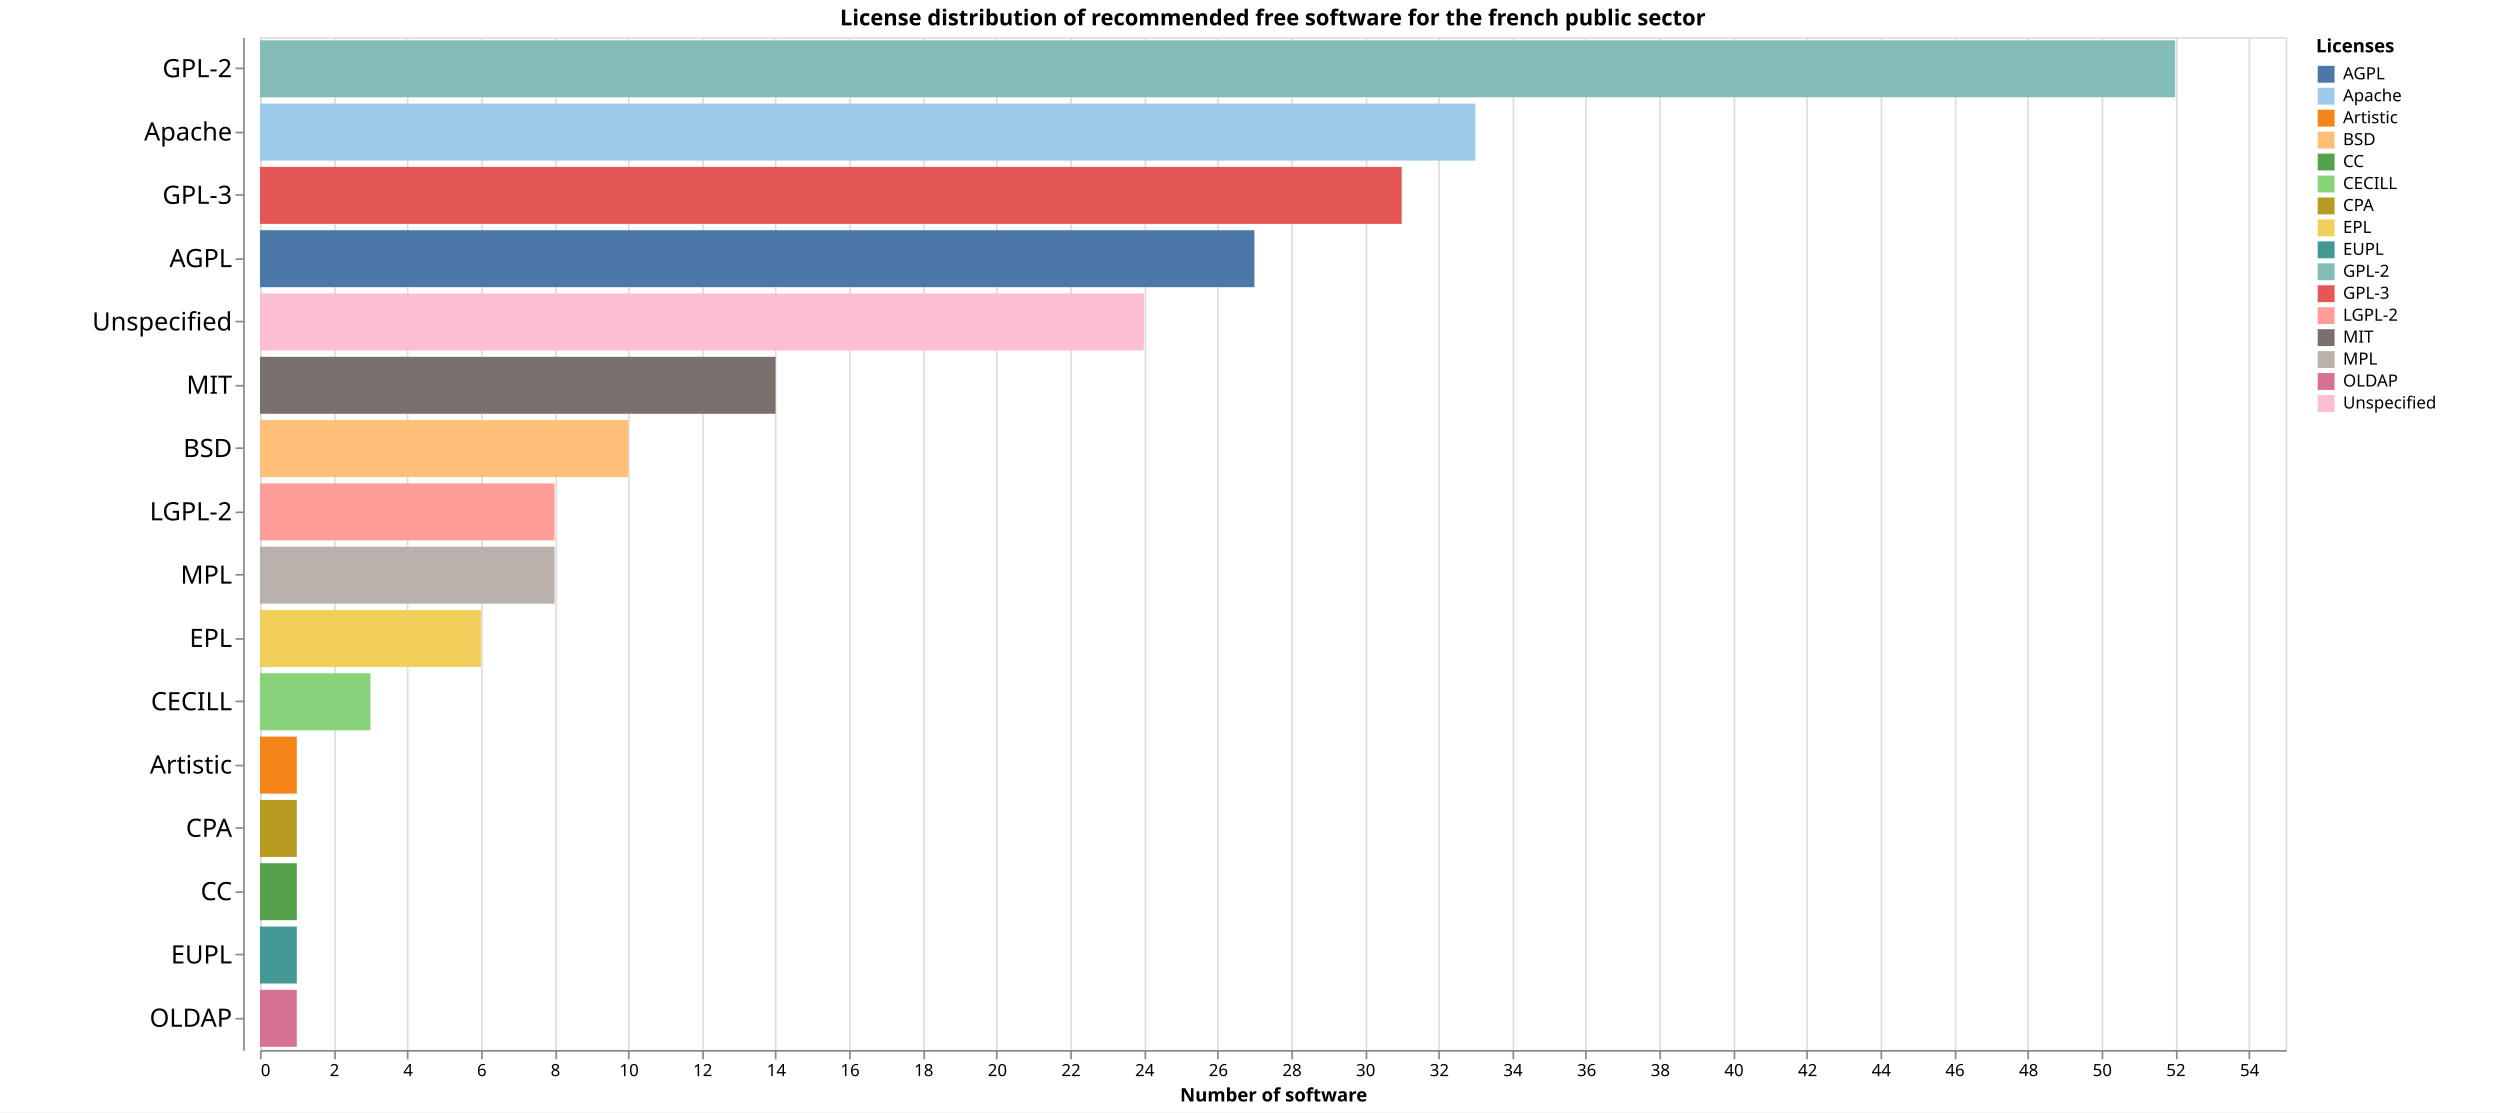
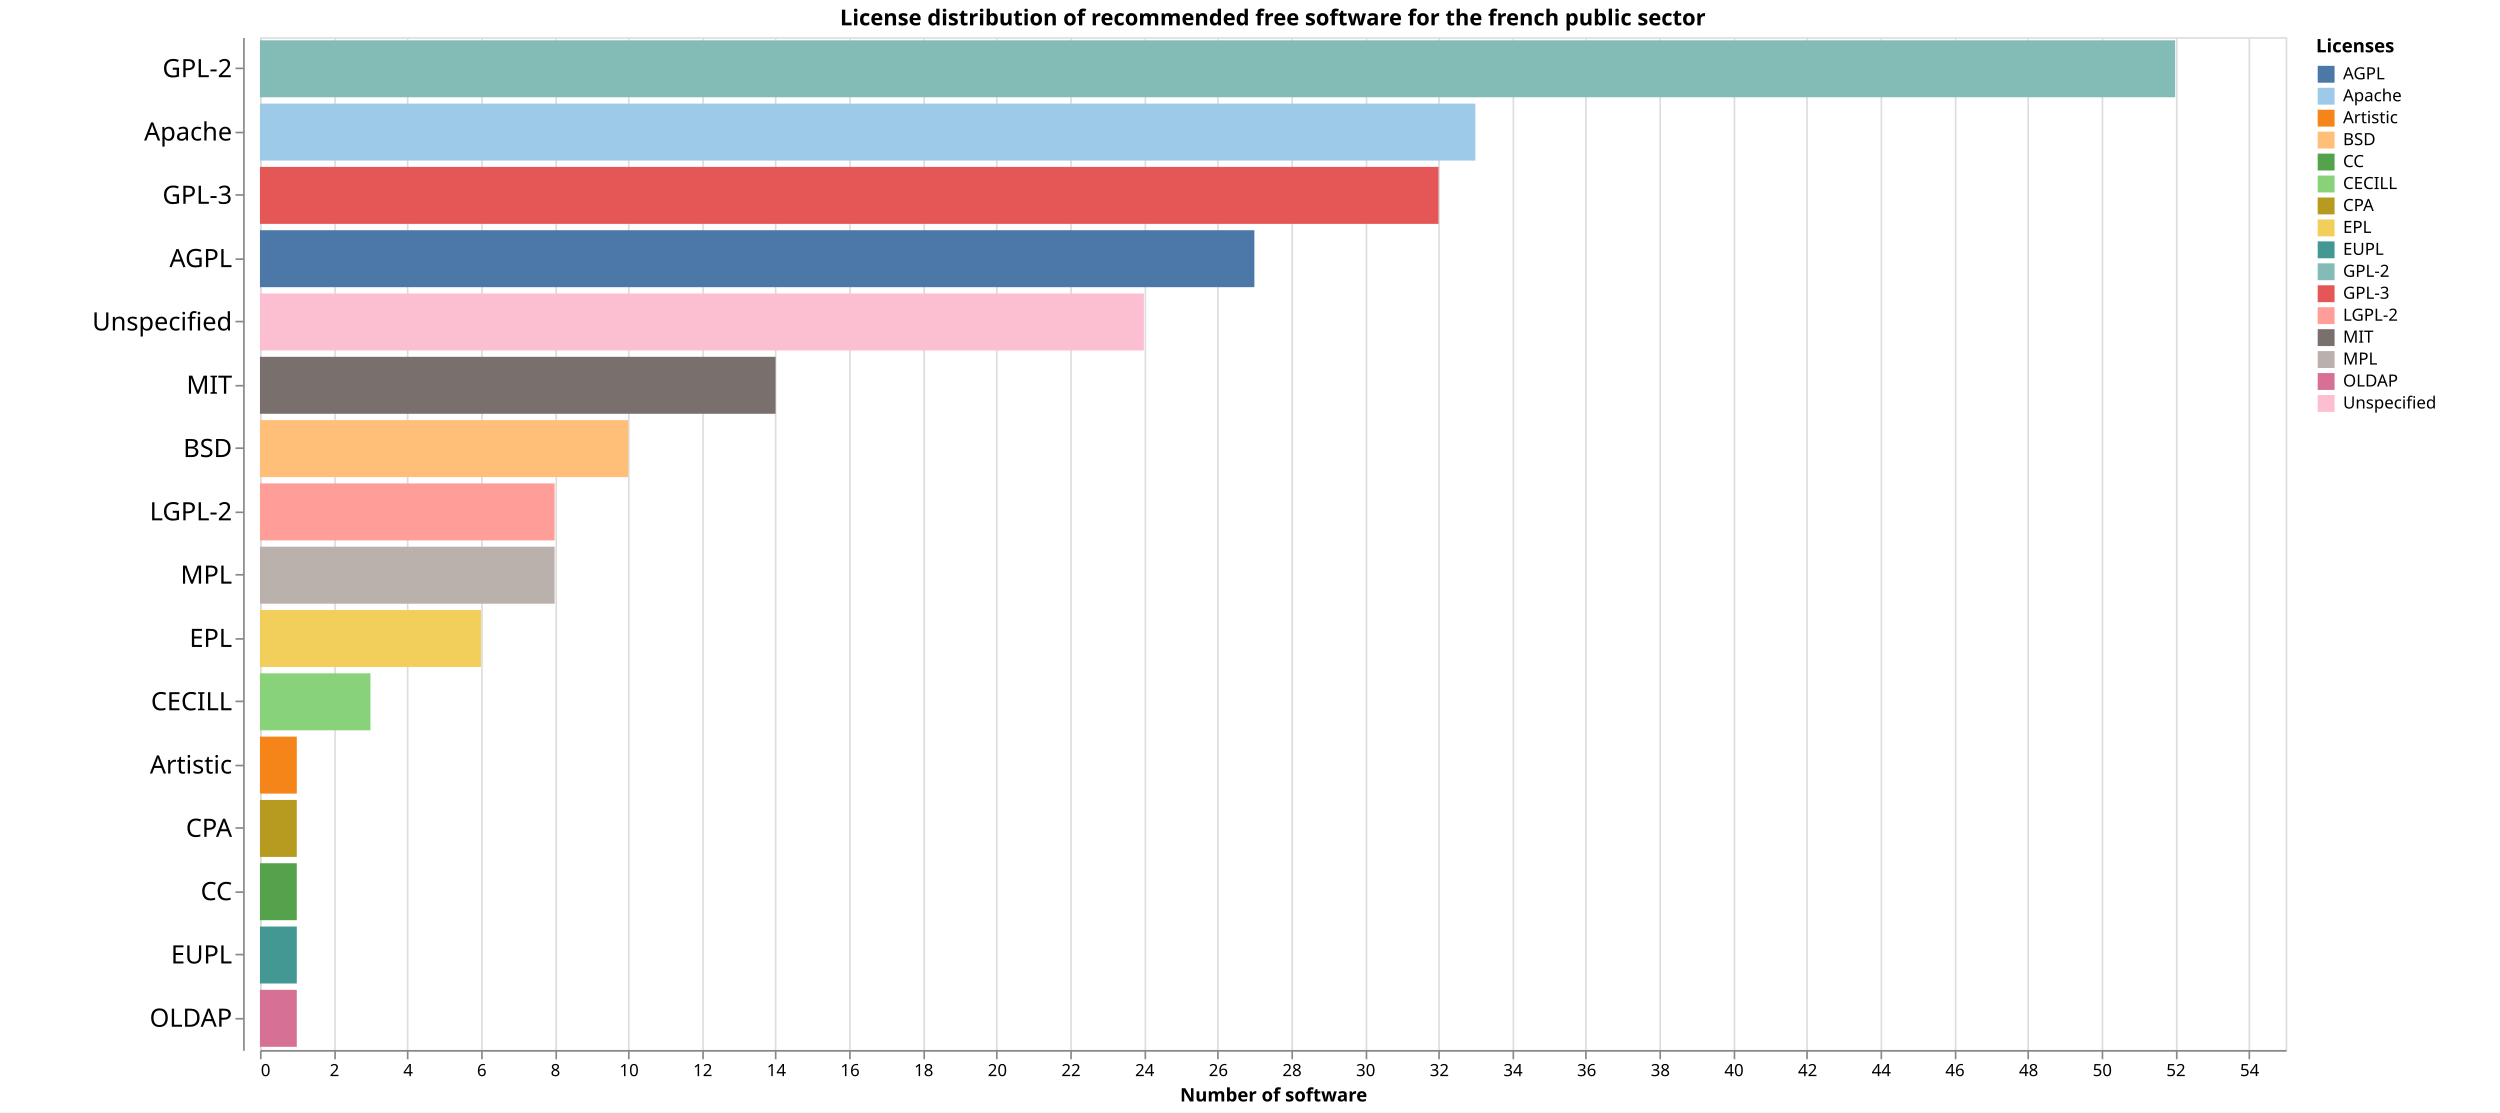
<svg xmlns="http://www.w3.org/2000/svg" version="1.1" class="marks" width="1481" height="659" viewBox="0 0 1481 659">
  <rect width="1481" height="659" fill="white" />
  <g fill="none" stroke-miterlimit="10" transform="translate(154,22)">
    <g class="mark-group role-frame root" role="graphics-object" aria-roledescription="group mark container">
      <g transform="translate(0,0)">
        <path class="background" aria-hidden="true" d="M0.5,0.5h1200v600h-1200Z" stroke="#ddd" />
        <g>
          <g class="mark-group role-axis" aria-hidden="true">
            <g transform="translate(0.5,600.5)">
              <path class="background" aria-hidden="true" d="M0,0h0v0h0Z" pointer-events="none" />
              <g>
                <g class="mark-rule role-axis-grid" pointer-events="none">
                  <line transform="translate(0,0)" x2="0" y2="-600" stroke="#ddd" stroke-width="1" opacity="1" />
                  <line transform="translate(44,0)" x2="0" y2="-600" stroke="#ddd" stroke-width="1" opacity="1" />
                  <line transform="translate(87,0)" x2="0" y2="-600" stroke="#ddd" stroke-width="1" opacity="1" />
                  <line transform="translate(131,0)" x2="0" y2="-600" stroke="#ddd" stroke-width="1" opacity="1" />
                  <line transform="translate(175,0)" x2="0" y2="-600" stroke="#ddd" stroke-width="1" opacity="1" />
                  <line transform="translate(218,0)" x2="0" y2="-600" stroke="#ddd" stroke-width="1" opacity="1" />
                  <line transform="translate(262,0)" x2="0" y2="-600" stroke="#ddd" stroke-width="1" opacity="1" />
                  <line transform="translate(305,0)" x2="0" y2="-600" stroke="#ddd" stroke-width="1" opacity="1" />
                  <line transform="translate(349,0)" x2="0" y2="-600" stroke="#ddd" stroke-width="1" opacity="1" />
                  <line transform="translate(393,0)" x2="0" y2="-600" stroke="#ddd" stroke-width="1" opacity="1" />
                  <line transform="translate(436,0)" x2="0" y2="-600" stroke="#ddd" stroke-width="1" opacity="1" />
                  <line transform="translate(480,0)" x2="0" y2="-600" stroke="#ddd" stroke-width="1" opacity="1" />
                  <line transform="translate(524,0)" x2="0" y2="-600" stroke="#ddd" stroke-width="1" opacity="1" />
                  <line transform="translate(567,0)" x2="0" y2="-600" stroke="#ddd" stroke-width="1" opacity="1" />
                  <line transform="translate(611,0)" x2="0" y2="-600" stroke="#ddd" stroke-width="1" opacity="1" />
                  <line transform="translate(655,0)" x2="0" y2="-600" stroke="#ddd" stroke-width="1" opacity="1" />
                  <line transform="translate(698,0)" x2="0" y2="-600" stroke="#ddd" stroke-width="1" opacity="1" />
                  <line transform="translate(742,0)" x2="0" y2="-600" stroke="#ddd" stroke-width="1" opacity="1" />
                  <line transform="translate(785,0)" x2="0" y2="-600" stroke="#ddd" stroke-width="1" opacity="1" />
                  <line transform="translate(829,0)" x2="0" y2="-600" stroke="#ddd" stroke-width="1" opacity="1" />
                  <line transform="translate(873,0)" x2="0" y2="-600" stroke="#ddd" stroke-width="1" opacity="1" />
                  <line transform="translate(916,0)" x2="0" y2="-600" stroke="#ddd" stroke-width="1" opacity="1" />
                  <line transform="translate(960,0)" x2="0" y2="-600" stroke="#ddd" stroke-width="1" opacity="1" />
                  <line transform="translate(1004,0)" x2="0" y2="-600" stroke="#ddd" stroke-width="1" opacity="1" />
                  <line transform="translate(1047,0)" x2="0" y2="-600" stroke="#ddd" stroke-width="1" opacity="1" />
                  <line transform="translate(1091,0)" x2="0" y2="-600" stroke="#ddd" stroke-width="1" opacity="1" />
                  <line transform="translate(1135,0)" x2="0" y2="-600" stroke="#ddd" stroke-width="1" opacity="1" />
                  <line transform="translate(1178,0)" x2="0" y2="-600" stroke="#ddd" stroke-width="1" opacity="1" />
                </g>
              </g>
              <path class="foreground" aria-hidden="true" d="" pointer-events="none" display="none" />
            </g>
          </g>
          <g class="mark-group role-axis" role="graphics-symbol" aria-roledescription="axis" aria-label="X-axis titled 'Number of software' for a linear scale with values from 0 to 55">
            <g transform="translate(0.5,600.5)">
              <path class="background" aria-hidden="true" d="M0,0h0v0h0Z" pointer-events="none" />
              <g>
                <g class="mark-rule role-axis-tick" pointer-events="none">
                  <line transform="translate(0,0)" x2="0" y2="5" stroke="#888" stroke-width="1" opacity="1" />
                  <line transform="translate(44,0)" x2="0" y2="5" stroke="#888" stroke-width="1" opacity="1" />
                  <line transform="translate(87,0)" x2="0" y2="5" stroke="#888" stroke-width="1" opacity="1" />
                  <line transform="translate(131,0)" x2="0" y2="5" stroke="#888" stroke-width="1" opacity="1" />
                  <line transform="translate(175,0)" x2="0" y2="5" stroke="#888" stroke-width="1" opacity="1" />
                  <line transform="translate(218,0)" x2="0" y2="5" stroke="#888" stroke-width="1" opacity="1" />
                  <line transform="translate(262,0)" x2="0" y2="5" stroke="#888" stroke-width="1" opacity="1" />
                  <line transform="translate(305,0)" x2="0" y2="5" stroke="#888" stroke-width="1" opacity="1" />
                  <line transform="translate(349,0)" x2="0" y2="5" stroke="#888" stroke-width="1" opacity="1" />
                  <line transform="translate(393,0)" x2="0" y2="5" stroke="#888" stroke-width="1" opacity="1" />
                  <line transform="translate(436,0)" x2="0" y2="5" stroke="#888" stroke-width="1" opacity="1" />
                  <line transform="translate(480,0)" x2="0" y2="5" stroke="#888" stroke-width="1" opacity="1" />
                  <line transform="translate(524,0)" x2="0" y2="5" stroke="#888" stroke-width="1" opacity="1" />
                  <line transform="translate(567,0)" x2="0" y2="5" stroke="#888" stroke-width="1" opacity="1" />
                  <line transform="translate(611,0)" x2="0" y2="5" stroke="#888" stroke-width="1" opacity="1" />
                  <line transform="translate(655,0)" x2="0" y2="5" stroke="#888" stroke-width="1" opacity="1" />
                  <line transform="translate(698,0)" x2="0" y2="5" stroke="#888" stroke-width="1" opacity="1" />
                  <line transform="translate(742,0)" x2="0" y2="5" stroke="#888" stroke-width="1" opacity="1" />
                  <line transform="translate(785,0)" x2="0" y2="5" stroke="#888" stroke-width="1" opacity="1" />
                  <line transform="translate(829,0)" x2="0" y2="5" stroke="#888" stroke-width="1" opacity="1" />
                  <line transform="translate(873,0)" x2="0" y2="5" stroke="#888" stroke-width="1" opacity="1" />
                  <line transform="translate(916,0)" x2="0" y2="5" stroke="#888" stroke-width="1" opacity="1" />
                  <line transform="translate(960,0)" x2="0" y2="5" stroke="#888" stroke-width="1" opacity="1" />
                  <line transform="translate(1004,0)" x2="0" y2="5" stroke="#888" stroke-width="1" opacity="1" />
                  <line transform="translate(1047,0)" x2="0" y2="5" stroke="#888" stroke-width="1" opacity="1" />
                  <line transform="translate(1091,0)" x2="0" y2="5" stroke="#888" stroke-width="1" opacity="1" />
                  <line transform="translate(1135,0)" x2="0" y2="5" stroke="#888" stroke-width="1" opacity="1" />
                  <line transform="translate(1178,0)" x2="0" y2="5" stroke="#888" stroke-width="1" opacity="1" />
                </g>
                <g class="mark-text role-axis-label" pointer-events="none">
                  <text text-anchor="start" transform="translate(0,15)" font-family="sans-serif" font-size="10px" fill="#000" opacity="1">0</text>
                  <text text-anchor="middle" transform="translate(43.63636,15)" font-family="sans-serif" font-size="10px" fill="#000" opacity="1">2</text>
                  <text text-anchor="middle" transform="translate(87.27273,15)" font-family="sans-serif" font-size="10px" fill="#000" opacity="1">4</text>
                  <text text-anchor="middle" transform="translate(130.9091,15)" font-family="sans-serif" font-size="10px" fill="#000" opacity="1">6</text>
                  <text text-anchor="middle" transform="translate(174.5455,15)" font-family="sans-serif" font-size="10px" fill="#000" opacity="1">8</text>
                  <text text-anchor="middle" transform="translate(218.1818,15)" font-family="sans-serif" font-size="10px" fill="#000" opacity="1">10</text>
                  <text text-anchor="middle" transform="translate(261.8182,15)" font-family="sans-serif" font-size="10px" fill="#000" opacity="1">12</text>
                  <text text-anchor="middle" transform="translate(305.4545,15)" font-family="sans-serif" font-size="10px" fill="#000" opacity="1">14</text>
                  <text text-anchor="middle" transform="translate(349.0909,15)" font-family="sans-serif" font-size="10px" fill="#000" opacity="1">16</text>
                  <text text-anchor="middle" transform="translate(392.7273,15)" font-family="sans-serif" font-size="10px" fill="#000" opacity="1">18</text>
                  <text text-anchor="middle" transform="translate(436.3636,15)" font-family="sans-serif" font-size="10px" fill="#000" opacity="1">20</text>
                  <text text-anchor="middle" transform="translate(480,15)" font-family="sans-serif" font-size="10px" fill="#000" opacity="1">22</text>
                  <text text-anchor="middle" transform="translate(523.6364,15)" font-family="sans-serif" font-size="10px" fill="#000" opacity="1">24</text>
                  <text text-anchor="middle" transform="translate(567.2727,15)" font-family="sans-serif" font-size="10px" fill="#000" opacity="1">26</text>
                  <text text-anchor="middle" transform="translate(610.9091,15)" font-family="sans-serif" font-size="10px" fill="#000" opacity="1">28</text>
                  <text text-anchor="middle" transform="translate(654.5455,15)" font-family="sans-serif" font-size="10px" fill="#000" opacity="1">30</text>
                  <text text-anchor="middle" transform="translate(698.1818,15)" font-family="sans-serif" font-size="10px" fill="#000" opacity="1">32</text>
                  <text text-anchor="middle" transform="translate(741.8182,15)" font-family="sans-serif" font-size="10px" fill="#000" opacity="1">34</text>
                  <text text-anchor="middle" transform="translate(785.4545,15)" font-family="sans-serif" font-size="10px" fill="#000" opacity="1">36</text>
                  <text text-anchor="middle" transform="translate(829.0909,15)" font-family="sans-serif" font-size="10px" fill="#000" opacity="1">38</text>
                  <text text-anchor="middle" transform="translate(872.7273,15)" font-family="sans-serif" font-size="10px" fill="#000" opacity="1">40</text>
                  <text text-anchor="middle" transform="translate(916.3636,15)" font-family="sans-serif" font-size="10px" fill="#000" opacity="1">42</text>
                  <text text-anchor="middle" transform="translate(960,15)" font-family="sans-serif" font-size="10px" fill="#000" opacity="1">44</text>
                  <text text-anchor="middle" transform="translate(1003.636,15)" font-family="sans-serif" font-size="10px" fill="#000" opacity="1">46</text>
                  <text text-anchor="middle" transform="translate(1047.273,15)" font-family="sans-serif" font-size="10px" fill="#000" opacity="1">48</text>
                  <text text-anchor="middle" transform="translate(1090.909,15)" font-family="sans-serif" font-size="10px" fill="#000" opacity="1">50</text>
                  <text text-anchor="middle" transform="translate(1134.545,15)" font-family="sans-serif" font-size="10px" fill="#000" opacity="1">52</text>
                  <text text-anchor="middle" transform="translate(1178.182,15)" font-family="sans-serif" font-size="10px" fill="#000" opacity="1">54</text>
                </g>
                <g class="mark-rule role-axis-domain" pointer-events="none">
                  <line transform="translate(0,0)" x2="1200" y2="0" stroke="#888" stroke-width="1" opacity="1" />
                </g>
                <g class="mark-text role-axis-title" pointer-events="none">
                  <text text-anchor="middle" transform="translate(600,30)" font-family="sans-serif" font-size="11px" font-weight="bold" fill="#000" opacity="1">Number of software</text>
                </g>
              </g>
              <path class="foreground" aria-hidden="true" d="" pointer-events="none" display="none" />
            </g>
          </g>
          <g class="mark-group role-axis" role="graphics-symbol" aria-roledescription="axis" aria-label="Y-axis for a discrete scale with 16 values: GPL-2, Apache, GPL-3, AGPL, Unspecified, ending with OLDAP">
            <g transform="translate(-9.5,0.5)">
              <path class="background" aria-hidden="true" d="M0,0h0v0h0Z" pointer-events="none" />
              <g>
                <g class="mark-rule role-axis-tick" pointer-events="none">
                  <line transform="translate(0,18)" x2="-5" y2="0" stroke="#888" stroke-width="1" opacity="1" />
                  <line transform="translate(0,56)" x2="-5" y2="0" stroke="#888" stroke-width="1" opacity="1" />
                  <line transform="translate(0,93)" x2="-5" y2="0" stroke="#888" stroke-width="1" opacity="1" />
                  <line transform="translate(0,131)" x2="-5" y2="0" stroke="#888" stroke-width="1" opacity="1" />
                  <line transform="translate(0,168)" x2="-5" y2="0" stroke="#888" stroke-width="1" opacity="1" />
                  <line transform="translate(0,206)" x2="-5" y2="0" stroke="#888" stroke-width="1" opacity="1" />
                  <line transform="translate(0,243)" x2="-5" y2="0" stroke="#888" stroke-width="1" opacity="1" />
                  <line transform="translate(0,281)" x2="-5" y2="0" stroke="#888" stroke-width="1" opacity="1" />
                  <line transform="translate(0,318)" x2="-5" y2="0" stroke="#888" stroke-width="1" opacity="1" />
                  <line transform="translate(0,356)" x2="-5" y2="0" stroke="#888" stroke-width="1" opacity="1" />
                  <line transform="translate(0,393)" x2="-5" y2="0" stroke="#888" stroke-width="1" opacity="1" />
                  <line transform="translate(0,431)" x2="-5" y2="0" stroke="#888" stroke-width="1" opacity="1" />
                  <line transform="translate(0,468)" x2="-5" y2="0" stroke="#888" stroke-width="1" opacity="1" />
                  <line transform="translate(0,506)" x2="-5" y2="0" stroke="#888" stroke-width="1" opacity="1" />
                  <line transform="translate(0,543)" x2="-5" y2="0" stroke="#888" stroke-width="1" opacity="1" />
                  <line transform="translate(0,581)" x2="-5" y2="0" stroke="#888" stroke-width="1" opacity="1" />
                </g>
                <g class="mark-text role-axis-label" pointer-events="none">
                  <text text-anchor="end" transform="translate(-7,23.25)" font-family="sans-serif" font-size="15px" fill="#000" opacity="1">GPL-2</text>
                  <text text-anchor="end" transform="translate(-7,60.75)" font-family="sans-serif" font-size="15px" fill="#000" opacity="1">Apache</text>
                  <text text-anchor="end" transform="translate(-7,98.25)" font-family="sans-serif" font-size="15px" fill="#000" opacity="1">GPL-3</text>
                  <text text-anchor="end" transform="translate(-7,135.75)" font-family="sans-serif" font-size="15px" fill="#000" opacity="1">AGPL</text>
                  <text text-anchor="end" transform="translate(-7,173.25)" font-family="sans-serif" font-size="15px" fill="#000" opacity="1">Unspecified</text>
                  <text text-anchor="end" transform="translate(-7,210.75)" font-family="sans-serif" font-size="15px" fill="#000" opacity="1">MIT</text>
                  <text text-anchor="end" transform="translate(-7,248.25)" font-family="sans-serif" font-size="15px" fill="#000" opacity="1">BSD</text>
                  <text text-anchor="end" transform="translate(-7,285.75)" font-family="sans-serif" font-size="15px" fill="#000" opacity="1">LGPL-2</text>
                  <text text-anchor="end" transform="translate(-7,323.25)" font-family="sans-serif" font-size="15px" fill="#000" opacity="1">MPL</text>
                  <text text-anchor="end" transform="translate(-7,360.75)" font-family="sans-serif" font-size="15px" fill="#000" opacity="1">EPL</text>
                  <text text-anchor="end" transform="translate(-7,398.25)" font-family="sans-serif" font-size="15px" fill="#000" opacity="1">CECILL</text>
                  <text text-anchor="end" transform="translate(-7,435.75)" font-family="sans-serif" font-size="15px" fill="#000" opacity="1">Artistic</text>
                  <text text-anchor="end" transform="translate(-7,473.25)" font-family="sans-serif" font-size="15px" fill="#000" opacity="1">CPA</text>
                  <text text-anchor="end" transform="translate(-7,510.75)" font-family="sans-serif" font-size="15px" fill="#000" opacity="1">CC</text>
                  <text text-anchor="end" transform="translate(-7,548.25)" font-family="sans-serif" font-size="15px" fill="#000" opacity="1">EUPL</text>
                  <text text-anchor="end" transform="translate(-7,585.75)" font-family="sans-serif" font-size="15px" fill="#000" opacity="1">OLDAP</text>
                </g>
                <g class="mark-rule role-axis-domain" pointer-events="none">
                  <line transform="translate(0,0)" x2="0" y2="600" stroke="#888" stroke-width="1" opacity="1" />
                </g>
              </g>
              <path class="foreground" aria-hidden="true" d="" pointer-events="none" display="none" />
            </g>
          </g>
          <g class="mark-rect role-mark marks" role="graphics-object" aria-roledescription="rect mark container">
-             <path aria-label="Number: 31; License: GPL-3" role="graphics-symbol" aria-roledescription="bar" d="M0,76.875h676.364v33.75h-676.364Z" fill="#e45756" />
+             <path aria-label="Number: 32; License: GPL-3" role="graphics-symbol" aria-roledescription="bar" d="M0,76.875h698.182v33.75h-698.182Z" fill="#e45756" />
            <path aria-label="Number: 8; License: LGPL-2" role="graphics-symbol" aria-roledescription="bar" d="M0,264.375h174.545v33.75h-174.545Z" fill="#ff9d98" />
            <path aria-label="Number: 6; License: EPL" role="graphics-symbol" aria-roledescription="bar" d="M0,339.375h130.909v33.75h-130.909Z" fill="#f2cf5b" />
            <path aria-label="Number: 1; License: Artistic" role="graphics-symbol" aria-roledescription="bar" d="M0,414.375h21.818v33.75h-21.818Z" fill="#f58518" />
            <path aria-label="Number: 27; License: AGPL" role="graphics-symbol" aria-roledescription="bar" d="M0,114.375h589.091v33.75h-589.091Z" fill="#4c78a8" />
            <path aria-label="Number: 1; License: CPA" role="graphics-symbol" aria-roledescription="bar" d="M0,451.875h21.818v33.75h-21.818Z" fill="#b79a20" />
            <path aria-label="Number: 3; License: CECILL" role="graphics-symbol" aria-roledescription="bar" d="M0,376.875h65.455v33.75h-65.455Z" fill="#88d27a" />
            <path aria-label="Number: 1; License: CC" role="graphics-symbol" aria-roledescription="bar" d="M0,489.375h21.818v33.75h-21.818Z" fill="#54a24b" />
            <path aria-label="Number: 24; License: Unspecified" role="graphics-symbol" aria-roledescription="bar" d="M0,151.875h523.636v33.75h-523.636Z" fill="#fcbfd2" />
            <path aria-label="Number: 33; License: Apache" role="graphics-symbol" aria-roledescription="bar" d="M0,39.375h720v33.75h-720Z" fill="#9ecae9" />
            <path aria-label="Number: 1; License: EUPL" role="graphics-symbol" aria-roledescription="bar" d="M0,526.875h21.818v33.75h-21.818Z" fill="#439894" />
            <path aria-label="Number: 10; License: BSD" role="graphics-symbol" aria-roledescription="bar" d="M0,226.875h218.182v33.75h-218.182Z" fill="#ffbf79" />
            <path aria-label="Number: 14; License: MIT" role="graphics-symbol" aria-roledescription="bar" d="M0,189.375h305.455v33.75h-305.455Z" fill="#79706e" />
            <path aria-label="Number: 52; License: GPL-2" role="graphics-symbol" aria-roledescription="bar" d="M0,1.875h1134.545v33.75h-1134.545Z" fill="#83bcb6" />
            <path aria-label="Number: 8; License: MPL" role="graphics-symbol" aria-roledescription="bar" d="M0,301.875h174.545v33.75h-174.545Z" fill="#bab0ac" />
            <path aria-label="Number: 1; License: OLDAP" role="graphics-symbol" aria-roledescription="bar" d="M0,564.375h21.818v33.75h-21.818Z" fill="#d67195" />
          </g>
          <g class="mark-group role-legend" role="graphics-symbol" aria-roledescription="legend" aria-label="Symbol legend titled 'Licenses' for fill color with 16 values: AGPL, Apache, Artistic, BSD, CC, ending with Unspecified">
            <g transform="translate(1218,0)">
              <path class="background" aria-hidden="true" d="M0,0h104v222h-104Z" pointer-events="none" />
              <g>
                <g class="mark-group role-legend-entry">
                  <g transform="translate(0,16)">
                    <path class="background" aria-hidden="true" d="M0,0h0v0h0Z" pointer-events="none" />
                    <g>
                      <g class="mark-group role-scope" role="graphics-object" aria-roledescription="group mark container">
                        <g transform="translate(0,0)">
                          <path class="background" aria-hidden="true" d="M0,0h104v11h-104Z" pointer-events="none" opacity="1" />
                          <g>
                            <g class="mark-symbol role-legend-symbol" pointer-events="none">
                              <path transform="translate(6,6)" d="M-5,-5h10v10h-10Z" fill="#4c78a8" stroke-width="1.5" opacity="1" />
                            </g>
                            <g class="mark-text role-legend-label" pointer-events="none">
                              <text text-anchor="start" transform="translate(16,9)" font-family="sans-serif" font-size="10px" fill="#000" opacity="1">AGPL</text>
                            </g>
                          </g>
                          <path class="foreground" aria-hidden="true" d="" pointer-events="none" display="none" />
                        </g>
                        <g transform="translate(0,13)">
                          <path class="background" aria-hidden="true" d="M0,0h104v11h-104Z" pointer-events="none" opacity="1" />
                          <g>
                            <g class="mark-symbol role-legend-symbol" pointer-events="none">
                              <path transform="translate(6,6)" d="M-5,-5h10v10h-10Z" fill="#9ecae9" stroke-width="1.5" opacity="1" />
                            </g>
                            <g class="mark-text role-legend-label" pointer-events="none">
                              <text text-anchor="start" transform="translate(16,9)" font-family="sans-serif" font-size="10px" fill="#000" opacity="1">Apache</text>
                            </g>
                          </g>
                          <path class="foreground" aria-hidden="true" d="" pointer-events="none" display="none" />
                        </g>
                        <g transform="translate(0,26)">
                          <path class="background" aria-hidden="true" d="M0,0h104v11h-104Z" pointer-events="none" opacity="1" />
                          <g>
                            <g class="mark-symbol role-legend-symbol" pointer-events="none">
                              <path transform="translate(6,6)" d="M-5,-5h10v10h-10Z" fill="#f58518" stroke-width="1.5" opacity="1" />
                            </g>
                            <g class="mark-text role-legend-label" pointer-events="none">
                              <text text-anchor="start" transform="translate(16,9)" font-family="sans-serif" font-size="10px" fill="#000" opacity="1">Artistic</text>
                            </g>
                          </g>
                          <path class="foreground" aria-hidden="true" d="" pointer-events="none" display="none" />
                        </g>
                        <g transform="translate(0,39)">
                          <path class="background" aria-hidden="true" d="M0,0h104v11h-104Z" pointer-events="none" opacity="1" />
                          <g>
                            <g class="mark-symbol role-legend-symbol" pointer-events="none">
                              <path transform="translate(6,6)" d="M-5,-5h10v10h-10Z" fill="#ffbf79" stroke-width="1.5" opacity="1" />
                            </g>
                            <g class="mark-text role-legend-label" pointer-events="none">
                              <text text-anchor="start" transform="translate(16,9)" font-family="sans-serif" font-size="10px" fill="#000" opacity="1">BSD</text>
                            </g>
                          </g>
                          <path class="foreground" aria-hidden="true" d="" pointer-events="none" display="none" />
                        </g>
                        <g transform="translate(0,52)">
                          <path class="background" aria-hidden="true" d="M0,0h104v11h-104Z" pointer-events="none" opacity="1" />
                          <g>
                            <g class="mark-symbol role-legend-symbol" pointer-events="none">
                              <path transform="translate(6,6)" d="M-5,-5h10v10h-10Z" fill="#54a24b" stroke-width="1.5" opacity="1" />
                            </g>
                            <g class="mark-text role-legend-label" pointer-events="none">
                              <text text-anchor="start" transform="translate(16,9)" font-family="sans-serif" font-size="10px" fill="#000" opacity="1">CC</text>
                            </g>
                          </g>
                          <path class="foreground" aria-hidden="true" d="" pointer-events="none" display="none" />
                        </g>
                        <g transform="translate(0,65)">
                          <path class="background" aria-hidden="true" d="M0,0h104v11h-104Z" pointer-events="none" opacity="1" />
                          <g>
                            <g class="mark-symbol role-legend-symbol" pointer-events="none">
                              <path transform="translate(6,6)" d="M-5,-5h10v10h-10Z" fill="#88d27a" stroke-width="1.5" opacity="1" />
                            </g>
                            <g class="mark-text role-legend-label" pointer-events="none">
                              <text text-anchor="start" transform="translate(16,9)" font-family="sans-serif" font-size="10px" fill="#000" opacity="1">CECILL</text>
                            </g>
                          </g>
                          <path class="foreground" aria-hidden="true" d="" pointer-events="none" display="none" />
                        </g>
                        <g transform="translate(0,78)">
                          <path class="background" aria-hidden="true" d="M0,0h104v11h-104Z" pointer-events="none" opacity="1" />
                          <g>
                            <g class="mark-symbol role-legend-symbol" pointer-events="none">
                              <path transform="translate(6,6)" d="M-5,-5h10v10h-10Z" fill="#b79a20" stroke-width="1.5" opacity="1" />
                            </g>
                            <g class="mark-text role-legend-label" pointer-events="none">
                              <text text-anchor="start" transform="translate(16,9)" font-family="sans-serif" font-size="10px" fill="#000" opacity="1">CPA</text>
                            </g>
                          </g>
                          <path class="foreground" aria-hidden="true" d="" pointer-events="none" display="none" />
                        </g>
                        <g transform="translate(0,91)">
                          <path class="background" aria-hidden="true" d="M0,0h104v11h-104Z" pointer-events="none" opacity="1" />
                          <g>
                            <g class="mark-symbol role-legend-symbol" pointer-events="none">
                              <path transform="translate(6,6)" d="M-5,-5h10v10h-10Z" fill="#f2cf5b" stroke-width="1.5" opacity="1" />
                            </g>
                            <g class="mark-text role-legend-label" pointer-events="none">
                              <text text-anchor="start" transform="translate(16,9)" font-family="sans-serif" font-size="10px" fill="#000" opacity="1">EPL</text>
                            </g>
                          </g>
                          <path class="foreground" aria-hidden="true" d="" pointer-events="none" display="none" />
                        </g>
                        <g transform="translate(0,104)">
                          <path class="background" aria-hidden="true" d="M0,0h104v11h-104Z" pointer-events="none" opacity="1" />
                          <g>
                            <g class="mark-symbol role-legend-symbol" pointer-events="none">
                              <path transform="translate(6,6)" d="M-5,-5h10v10h-10Z" fill="#439894" stroke-width="1.5" opacity="1" />
                            </g>
                            <g class="mark-text role-legend-label" pointer-events="none">
                              <text text-anchor="start" transform="translate(16,9)" font-family="sans-serif" font-size="10px" fill="#000" opacity="1">EUPL</text>
                            </g>
                          </g>
                          <path class="foreground" aria-hidden="true" d="" pointer-events="none" display="none" />
                        </g>
                        <g transform="translate(0,117)">
                          <path class="background" aria-hidden="true" d="M0,0h104v11h-104Z" pointer-events="none" opacity="1" />
                          <g>
                            <g class="mark-symbol role-legend-symbol" pointer-events="none">
                              <path transform="translate(6,6)" d="M-5,-5h10v10h-10Z" fill="#83bcb6" stroke-width="1.5" opacity="1" />
                            </g>
                            <g class="mark-text role-legend-label" pointer-events="none">
                              <text text-anchor="start" transform="translate(16,9)" font-family="sans-serif" font-size="10px" fill="#000" opacity="1">GPL-2</text>
                            </g>
                          </g>
                          <path class="foreground" aria-hidden="true" d="" pointer-events="none" display="none" />
                        </g>
                        <g transform="translate(0,130)">
                          <path class="background" aria-hidden="true" d="M0,0h104v11h-104Z" pointer-events="none" opacity="1" />
                          <g>
                            <g class="mark-symbol role-legend-symbol" pointer-events="none">
                              <path transform="translate(6,6)" d="M-5,-5h10v10h-10Z" fill="#e45756" stroke-width="1.5" opacity="1" />
                            </g>
                            <g class="mark-text role-legend-label" pointer-events="none">
                              <text text-anchor="start" transform="translate(16,9)" font-family="sans-serif" font-size="10px" fill="#000" opacity="1">GPL-3</text>
                            </g>
                          </g>
                          <path class="foreground" aria-hidden="true" d="" pointer-events="none" display="none" />
                        </g>
                        <g transform="translate(0,143)">
                          <path class="background" aria-hidden="true" d="M0,0h104v11h-104Z" pointer-events="none" opacity="1" />
                          <g>
                            <g class="mark-symbol role-legend-symbol" pointer-events="none">
                              <path transform="translate(6,6)" d="M-5,-5h10v10h-10Z" fill="#ff9d98" stroke-width="1.5" opacity="1" />
                            </g>
                            <g class="mark-text role-legend-label" pointer-events="none">
                              <text text-anchor="start" transform="translate(16,9)" font-family="sans-serif" font-size="10px" fill="#000" opacity="1">LGPL-2</text>
                            </g>
                          </g>
                          <path class="foreground" aria-hidden="true" d="" pointer-events="none" display="none" />
                        </g>
                        <g transform="translate(0,156)">
                          <path class="background" aria-hidden="true" d="M0,0h104v11h-104Z" pointer-events="none" opacity="1" />
                          <g>
                            <g class="mark-symbol role-legend-symbol" pointer-events="none">
                              <path transform="translate(6,6)" d="M-5,-5h10v10h-10Z" fill="#79706e" stroke-width="1.5" opacity="1" />
                            </g>
                            <g class="mark-text role-legend-label" pointer-events="none">
                              <text text-anchor="start" transform="translate(16,9)" font-family="sans-serif" font-size="10px" fill="#000" opacity="1">MIT</text>
                            </g>
                          </g>
                          <path class="foreground" aria-hidden="true" d="" pointer-events="none" display="none" />
                        </g>
                        <g transform="translate(0,169)">
                          <path class="background" aria-hidden="true" d="M0,0h104v11h-104Z" pointer-events="none" opacity="1" />
                          <g>
                            <g class="mark-symbol role-legend-symbol" pointer-events="none">
                              <path transform="translate(6,6)" d="M-5,-5h10v10h-10Z" fill="#bab0ac" stroke-width="1.5" opacity="1" />
                            </g>
                            <g class="mark-text role-legend-label" pointer-events="none">
                              <text text-anchor="start" transform="translate(16,9)" font-family="sans-serif" font-size="10px" fill="#000" opacity="1">MPL</text>
                            </g>
                          </g>
                          <path class="foreground" aria-hidden="true" d="" pointer-events="none" display="none" />
                        </g>
                        <g transform="translate(0,182)">
                          <path class="background" aria-hidden="true" d="M0,0h104v11h-104Z" pointer-events="none" opacity="1" />
                          <g>
                            <g class="mark-symbol role-legend-symbol" pointer-events="none">
                              <path transform="translate(6,6)" d="M-5,-5h10v10h-10Z" fill="#d67195" stroke-width="1.5" opacity="1" />
                            </g>
                            <g class="mark-text role-legend-label" pointer-events="none">
                              <text text-anchor="start" transform="translate(16,9)" font-family="sans-serif" font-size="10px" fill="#000" opacity="1">OLDAP</text>
                            </g>
                          </g>
                          <path class="foreground" aria-hidden="true" d="" pointer-events="none" display="none" />
                        </g>
                        <g transform="translate(0,195)">
                          <path class="background" aria-hidden="true" d="M0,0h104v11h-104Z" pointer-events="none" opacity="1" />
                          <g>
                            <g class="mark-symbol role-legend-symbol" pointer-events="none">
                              <path transform="translate(6,6)" d="M-5,-5h10v10h-10Z" fill="#fcbfd2" stroke-width="1.5" opacity="1" />
                            </g>
                            <g class="mark-text role-legend-label" pointer-events="none">
                              <text text-anchor="start" transform="translate(16,9)" font-family="sans-serif" font-size="10px" fill="#000" opacity="1">Unspecified</text>
                            </g>
                          </g>
                          <path class="foreground" aria-hidden="true" d="" pointer-events="none" display="none" />
                        </g>
                      </g>
                    </g>
                    <path class="foreground" aria-hidden="true" d="" pointer-events="none" display="none" />
                  </g>
                </g>
                <g class="mark-text role-legend-title" pointer-events="none">
                  <text text-anchor="start" transform="translate(0,9)" font-family="sans-serif" font-size="11px" font-weight="bold" fill="#000" opacity="1">Licenses</text>
                </g>
              </g>
              <path class="foreground" aria-hidden="true" d="" pointer-events="none" display="none" />
            </g>
          </g>
          <g class="mark-group role-title">
            <g transform="translate(600,-17)">
              <path class="background" aria-hidden="true" d="M0,0h0v0h0Z" pointer-events="none" />
              <g>
                <g class="mark-text role-title-text" role="graphics-symbol" aria-roledescription="title" aria-label="Title text 'License distribution of recommended free software for the french public sector'" pointer-events="none">
                  <text text-anchor="middle" transform="translate(0,10)" font-family="sans-serif" font-size="13px" font-weight="bold" fill="#000" opacity="1">License distribution of recommended free software for the french public sector</text>
                </g>
              </g>
              <path class="foreground" aria-hidden="true" d="" pointer-events="none" display="none" />
            </g>
          </g>
        </g>
        <path class="foreground" aria-hidden="true" d="" display="none" />
      </g>
    </g>
  </g>
</svg>
